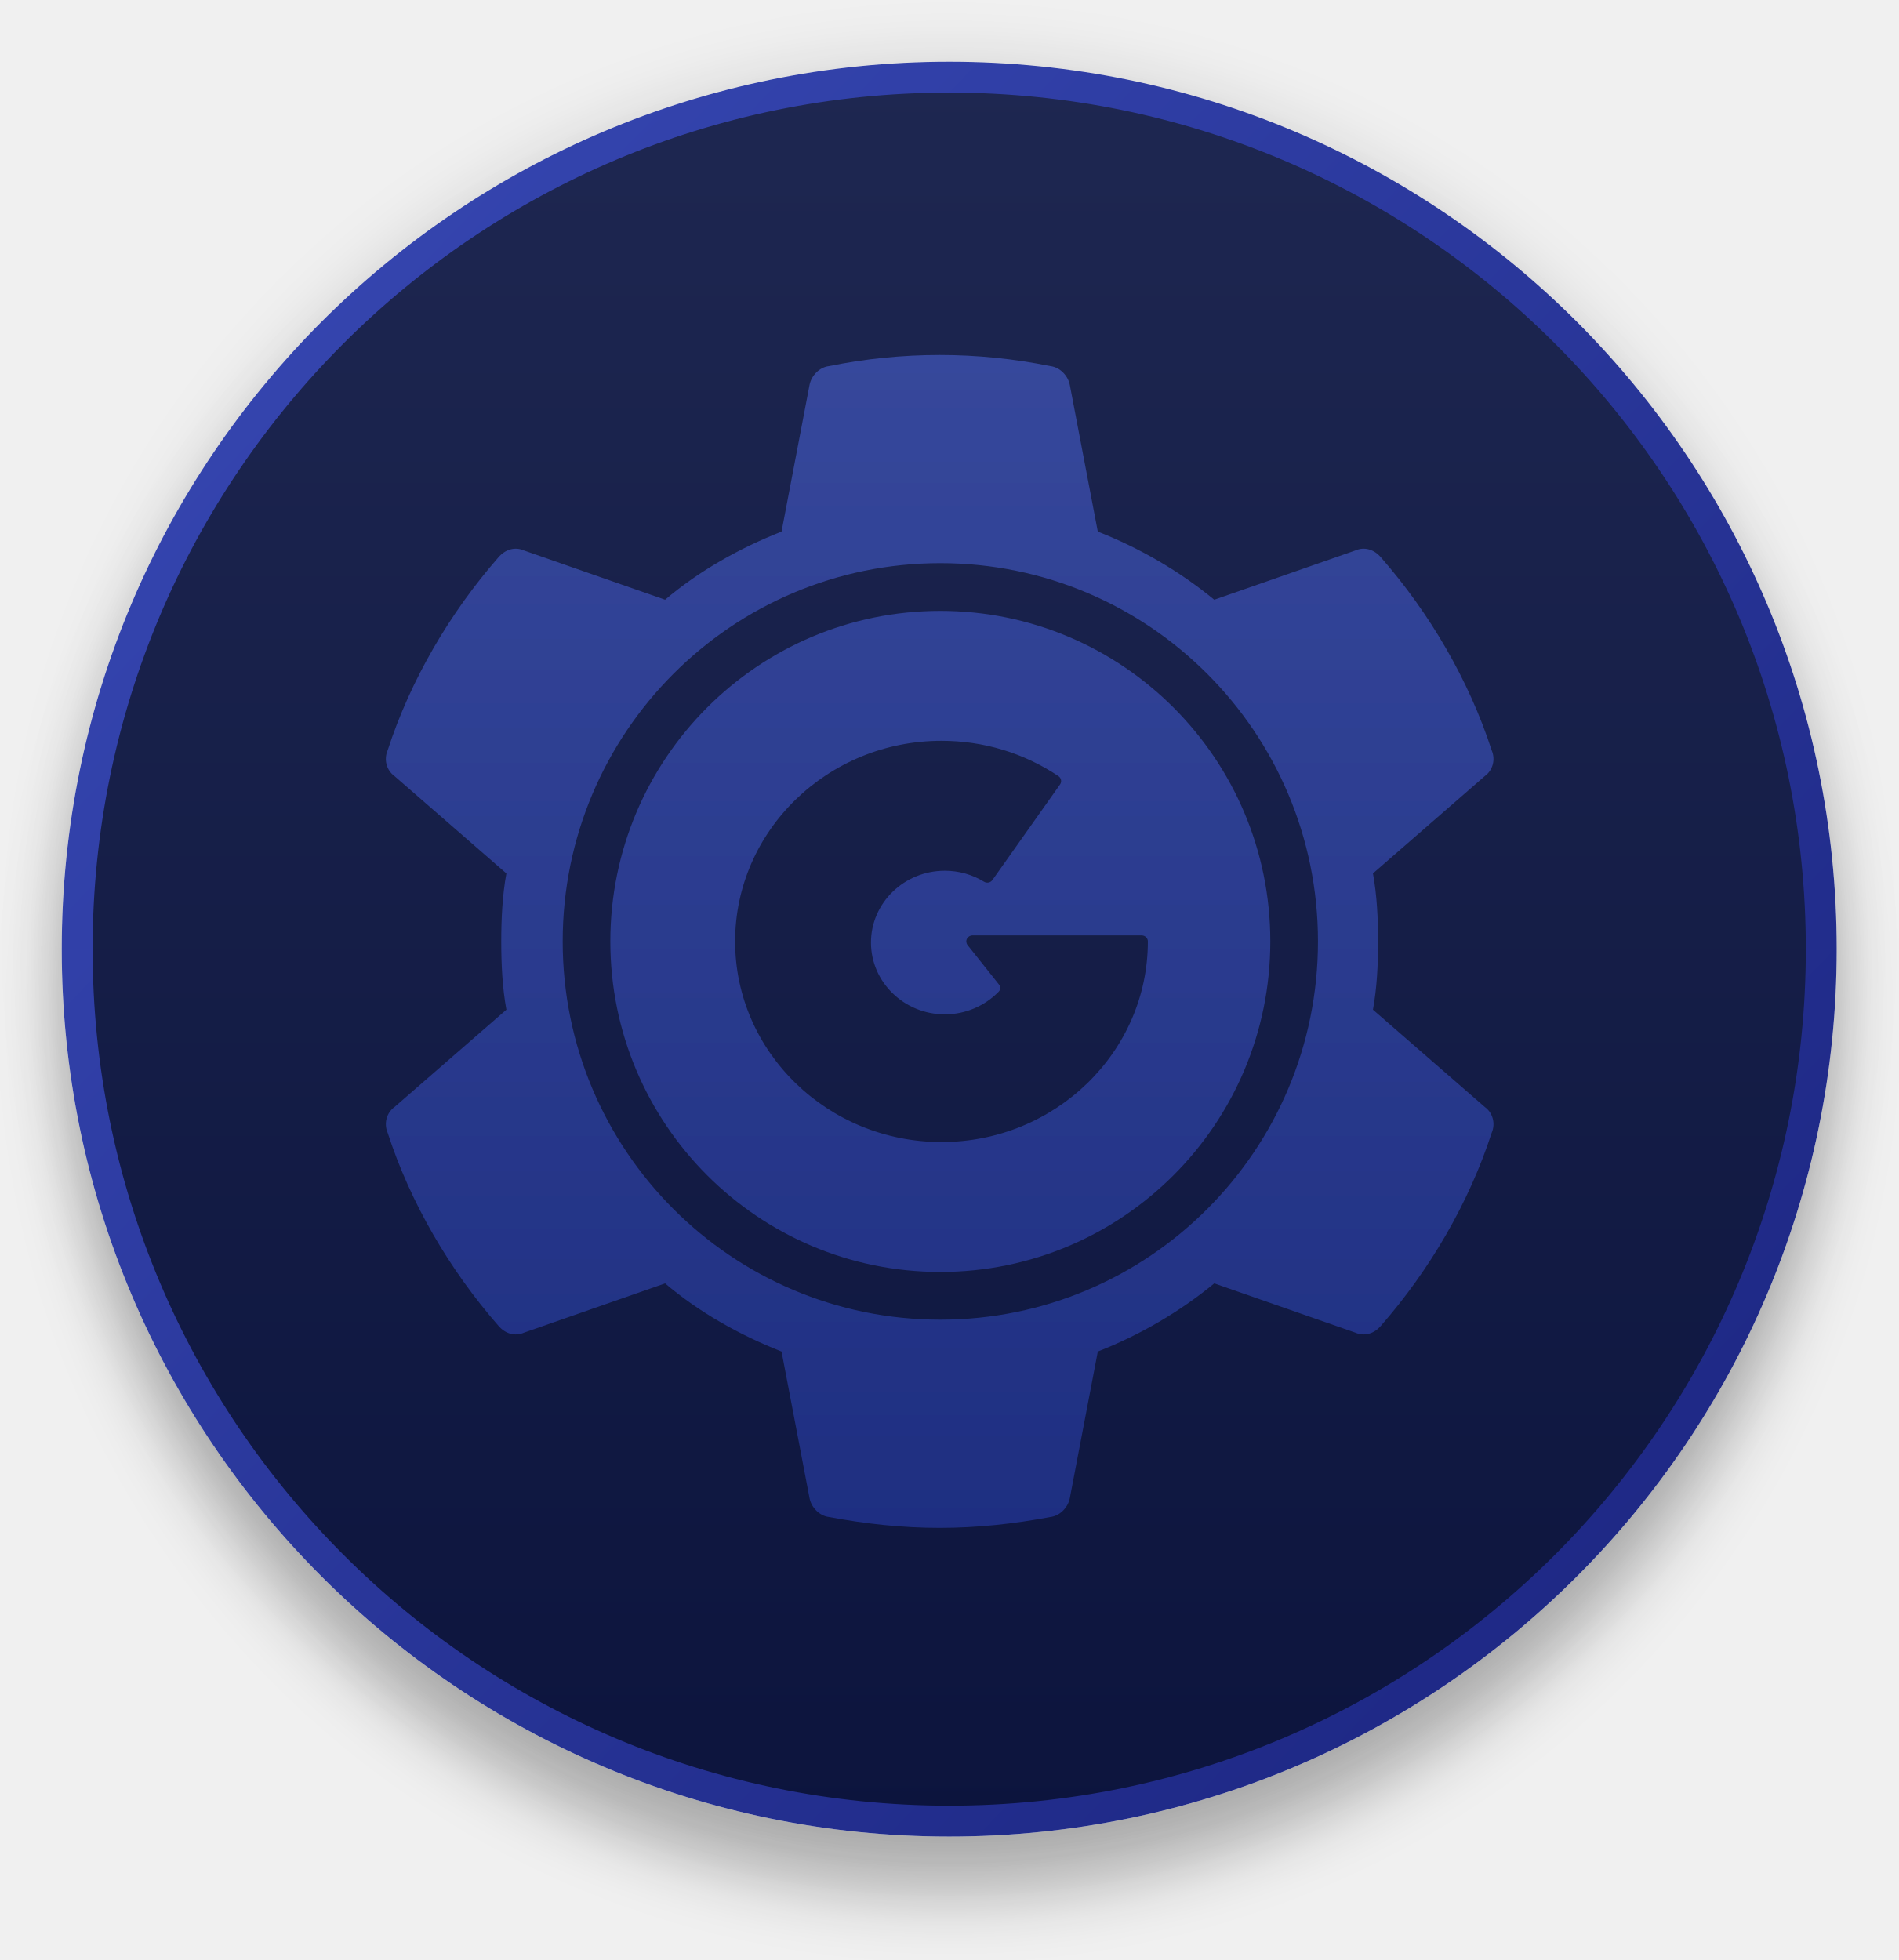
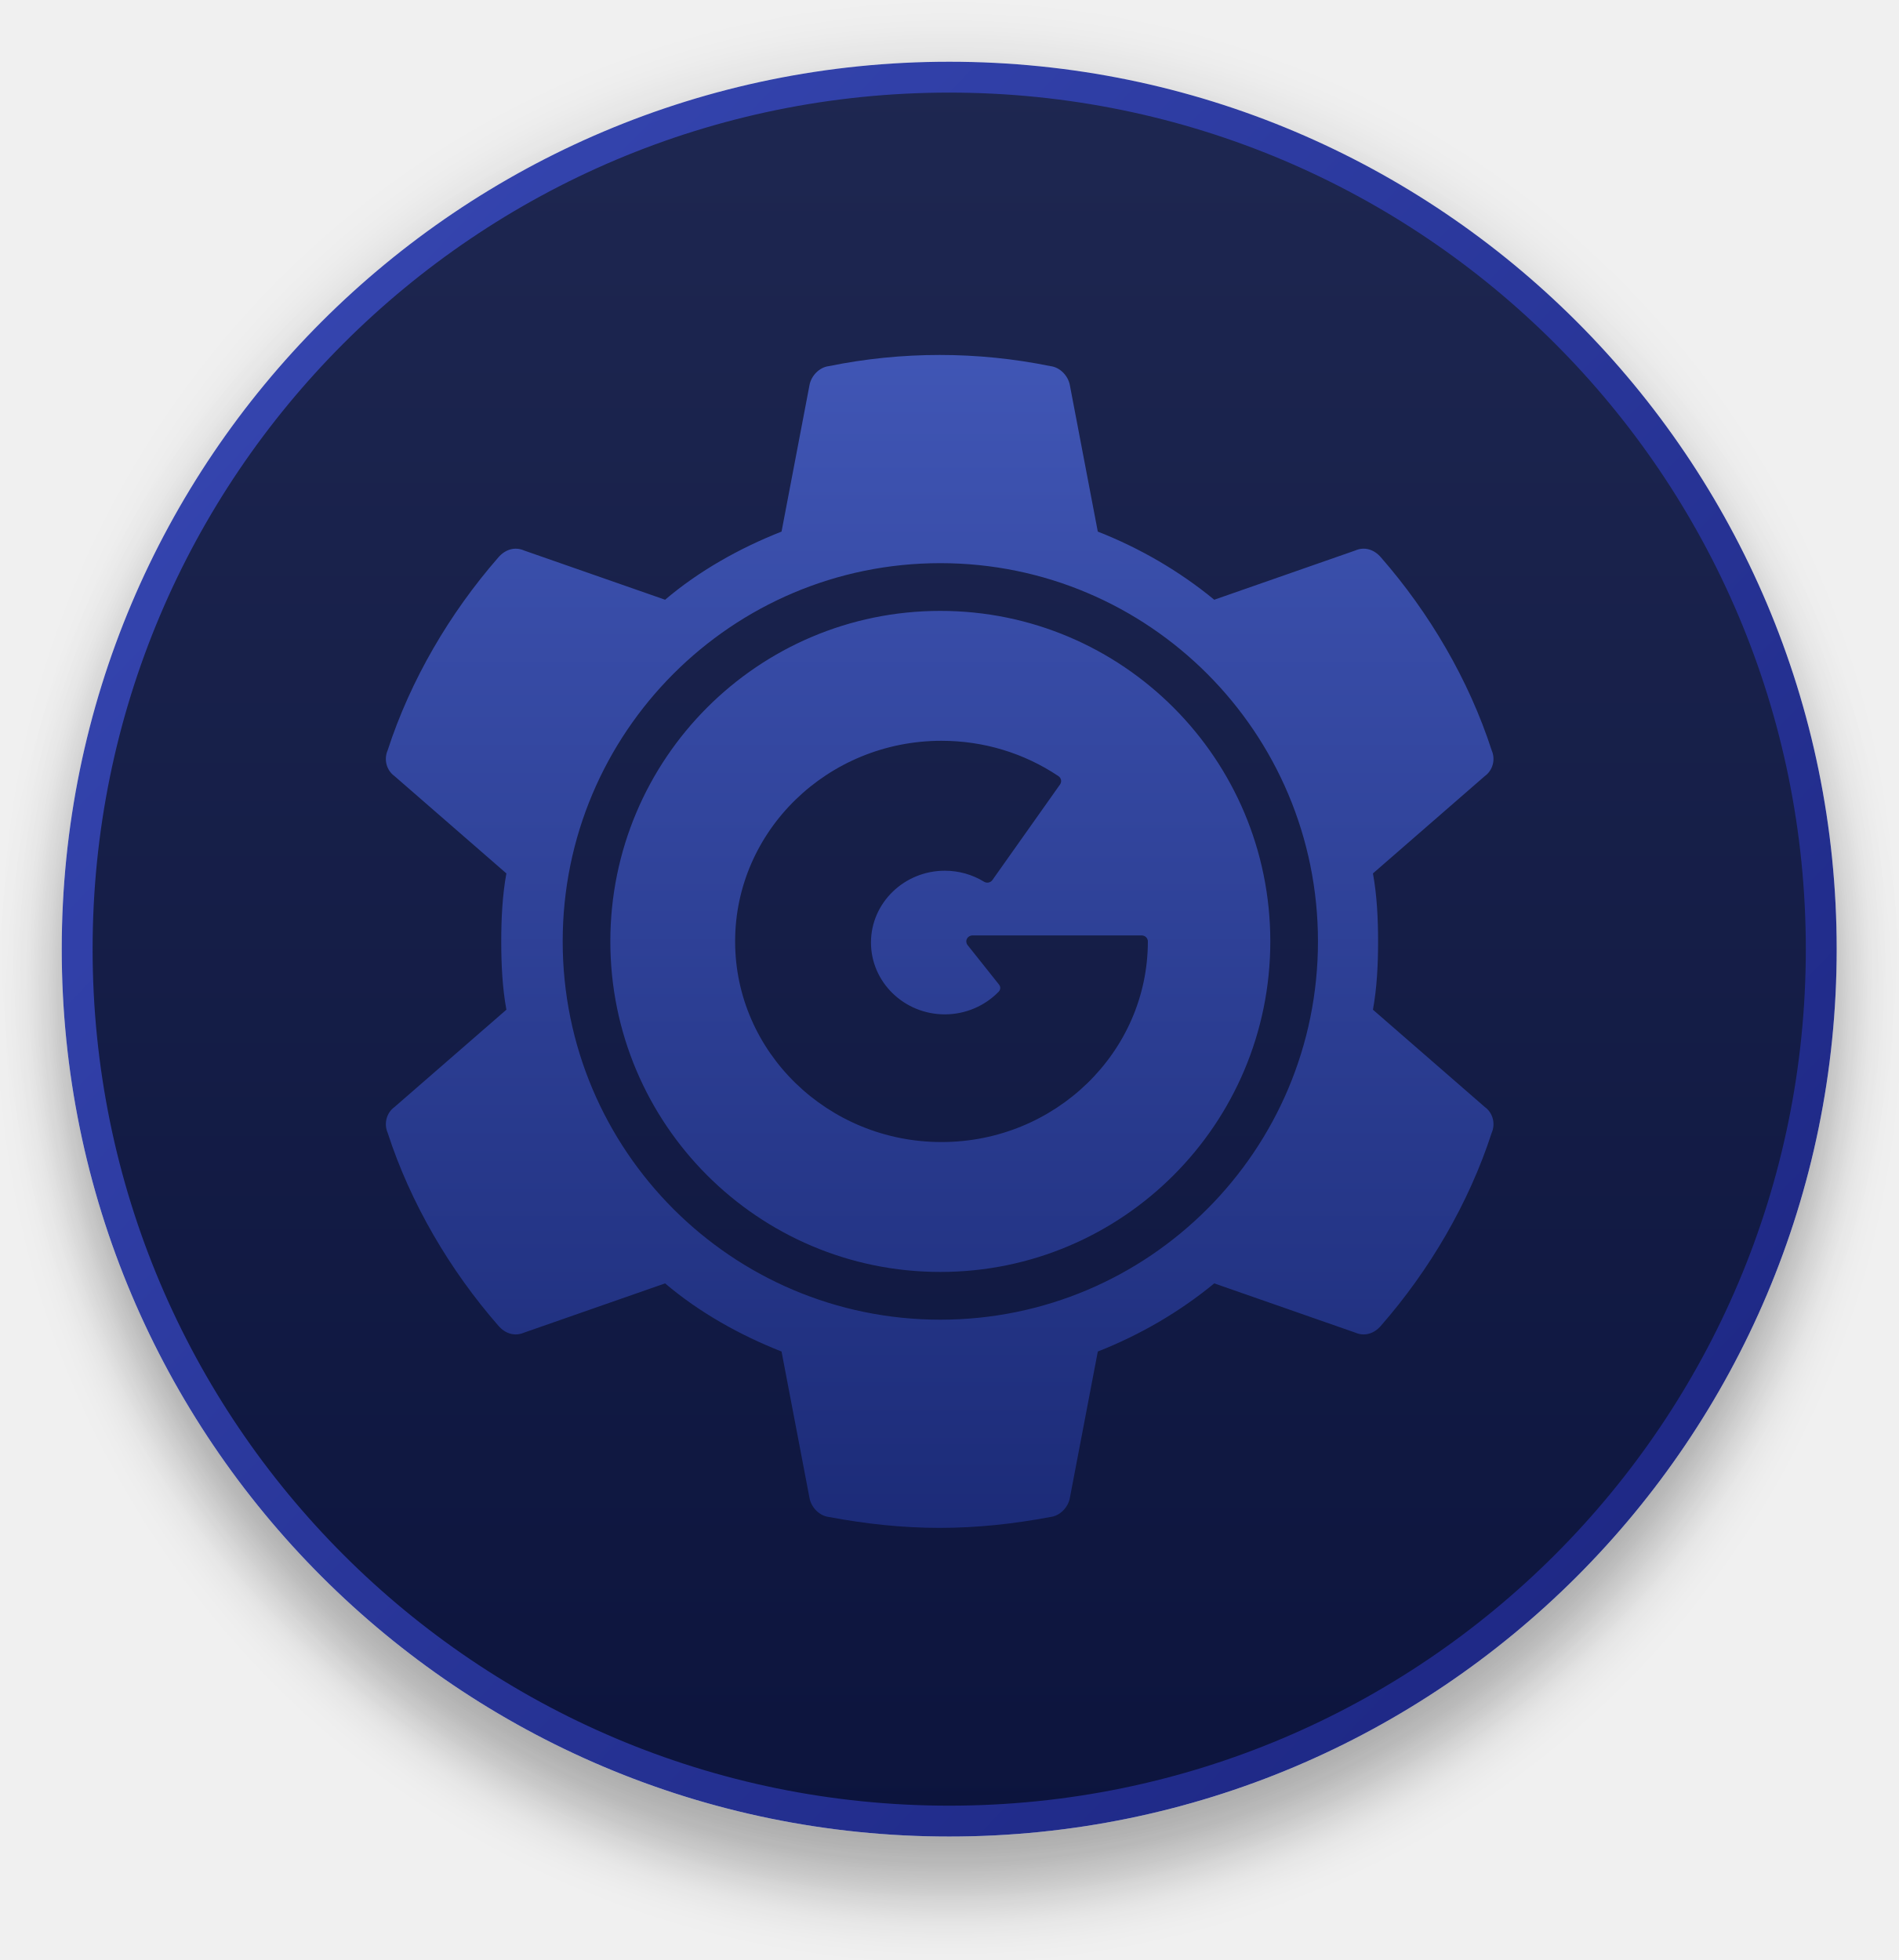
<svg xmlns="http://www.w3.org/2000/svg" xmlns:xlink="http://www.w3.org/1999/xlink" width="123px" height="127px" viewBox="0 0 123 127" version="1.1">
  <defs>
    <linearGradient x1="50%" y1="0%" x2="50%" y2="100%" id="linearGradient-1">
      <stop stop-color="#1E2751" offset="0%" />
      <stop stop-color="#0C143D" offset="100%" />
    </linearGradient>
    <linearGradient x1="0%" y1="3.35%" x2="100%" y2="100%" id="linearGradient-2">
      <stop stop-color="#3849B5" offset="0%" />
      <stop stop-color="#1A237E" offset="100%" />
    </linearGradient>
    <circle id="path-3" cx="57.5" cy="57.5" r="57.5" />
    <filter x="-7.0%" y="-7.0%" width="113.9%" height="117.4%" filterUnits="objectBoundingBox" id="filter-4">
      <feOffset dx="0" dy="4" in="SourceAlpha" result="shadowOffsetOuter1" />
      <feGaussianBlur stdDeviation="2" in="shadowOffsetOuter1" result="shadowBlurOuter1" />
      <feComposite in="shadowBlurOuter1" in2="SourceAlpha" operator="out" result="shadowBlurOuter1" />
      <feColorMatrix values="0 0 0 0 0   0 0 0 0 0   0 0 0 0 0  0 0 0 0.24 0" type="matrix" in="shadowBlurOuter1" result="shadowMatrixOuter1" />
      <feOffset dx="0" dy="0" in="SourceAlpha" result="shadowOffsetOuter2" />
      <feGaussianBlur stdDeviation="2" in="shadowOffsetOuter2" result="shadowBlurOuter2" />
      <feComposite in="shadowBlurOuter2" in2="SourceAlpha" operator="out" result="shadowBlurOuter2" />
      <feColorMatrix values="0 0 0 0 0   0 0 0 0 0   0 0 0 0 0  0 0 0 0.12 0" type="matrix" in="shadowBlurOuter2" result="shadowMatrixOuter2" />
      <feMerge>
        <feMergeNode in="shadowMatrixOuter1" />
        <feMergeNode in="shadowMatrixOuter2" />
      </feMerge>
    </filter>
+     <linearGradient x1="50%" y1="-5.971%" x2="50%" y2="105.566%" id="linearGradient-5">
+       <stop stop-color="#4258B8" offset="0%" />
+       <stop stop-color="#1A2975" offset="100%" />
+     </linearGradient>
  </defs>
-   <g id="Gravity" stroke="none" stroke-width="1" fill="none" fill-rule="evenodd">
-     <g id="Gravity---Reset-Password" transform="translate(-661, -39)">
-       <g id="gravity-medallion-" transform="translate(665, 43)">
-         <g id="Oval" fill-rule="nonzero">
+   <g id="Stickers" stroke="none" stroke-width="1" fill="none" fill-rule="evenodd">
+     <g id="Custom-Preset" transform="translate(-839, -147)" fill-rule="nonzero">
+       <g id="gravity-medallion" transform="translate(843, 151)">
+         <g id="Oval">
          <use fill="black" fill-opacity="1" filter="url(#filter-4)" xlink:href="#path-3" />
          <circle stroke="url(#linearGradient-2)" stroke-width="2" stroke-linejoin="square" fill="url(#linearGradient-1)" fill-rule="evenodd" cx="57.5" cy="57.5" r="56.5" />
        </g>
-         <g id="gravity/logo/gravity" style="mix-blend-mode: overlay;" transform="translate(21, 19)" fill="#FFFFFF">
-           <g id="Combined-Shape">
-             <path d="M71.203,48.731 L63.954,42.424 C64.213,41.014 64.287,39.493 64.287,38.009 C64.287,36.525 64.213,35.004 63.954,33.594 L71.203,27.286 C71.721,26.915 71.907,26.211 71.647,25.617 C70.167,21.054 67.616,16.713 64.471,13.115 C64.028,12.595 63.399,12.409 62.807,12.67 L53.672,15.86 C51.416,14.005 48.863,12.521 46.127,11.445 L44.315,1.948 C44.204,1.354 43.686,0.797 43.057,0.723 C38.322,-0.241 33.441,-0.241 28.707,0.723 C28.078,0.797 27.56,1.354 27.449,1.948 L25.637,11.445 C22.9,12.522 20.274,14.005 18.092,15.86 L8.956,12.67 C8.364,12.41 7.736,12.596 7.291,13.115 C4.148,16.714 1.596,21.055 0.116,25.618 C-0.143,26.212 0.042,26.916 0.56,27.287 L7.809,33.594 C7.55,35.004 7.476,36.526 7.476,38.009 C7.476,39.493 7.55,41.014 7.809,42.425 L0.56,48.731 C0.043,49.102 -0.142,49.807 0.117,50.401 C1.596,54.964 4.148,59.305 7.292,62.903 C7.736,63.423 8.365,63.608 8.957,63.348 L18.092,60.158 C20.274,62.013 22.901,63.497 25.637,64.573 L27.45,74.071 C27.56,74.664 28.078,75.221 28.707,75.295 C31.074,75.74 33.441,76 35.882,76 C38.323,76 40.691,75.741 43.057,75.295 C43.687,75.221 44.204,74.664 44.315,74.071 L46.128,64.573 C48.864,63.497 51.416,62.013 53.673,60.158 L62.808,63.348 C63.401,63.608 64.029,63.423 64.472,62.903 C67.617,59.305 70.168,54.964 71.648,50.401 C71.907,49.807 71.721,49.102 71.203,48.731 L71.203,48.731 L71.203,48.731 L71.203,48.731 Z M35.924,62.51 C22.411,62.51 11.457,51.536 11.457,38 C11.457,24.464 22.411,13.49 35.924,13.49 C49.437,13.49 60.392,24.464 60.392,38 C60.392,51.536 49.437,62.51 35.924,62.51 Z M48.971,37.612 C49.192,37.612 49.371,37.785 49.371,38 C49.371,45.168 43.373,51 36.001,51 C28.627,51 22.629,45.168 22.629,38 C22.629,30.832 28.627,25 36.001,25 C38.722,25 41.343,25.792 43.578,27.29 C43.76,27.412 43.806,27.654 43.681,27.83 L39.299,34.023 C39.178,34.195 38.939,34.243 38.757,34.132 C37.995,33.665 37.117,33.419 36.218,33.419 C33.579,33.419 31.431,35.507 31.431,38.073 C31.431,40.64 33.578,42.727 36.218,42.727 C37.537,42.727 38.796,42.19 39.695,41.268 C39.699,41.264 39.703,41.26 39.707,41.256 C39.71,41.253 39.714,41.25 39.717,41.246 L39.716,41.245 C39.772,41.184 39.807,41.104 39.807,41.015 C39.807,40.927 39.772,40.847 39.716,40.785 L39.717,40.784 L37.691,38.238 C37.598,38.121 37.581,37.962 37.648,37.829 C37.716,37.696 37.855,37.612 38.007,37.612 L48.971,37.612 Z M35.924,59.417 C47.732,59.417 57.304,49.829 57.304,38 C57.304,26.171 47.732,16.583 35.924,16.583 C24.116,16.583 14.544,26.171 14.544,38 C14.544,49.829 24.116,59.417 35.924,59.417 Z" fill-rule="nonzero" />
-           </g>
-         </g>
+         <path d="M92.203,67.731 L84.954,61.424 C85.213,60.014 85.287,58.493 85.287,57.009 C85.287,55.525 85.213,54.004 84.954,52.594 L92.203,46.286 C92.721,45.915 92.907,45.211 92.647,44.617 C91.167,40.054 88.616,35.713 85.471,32.115 C85.028,31.595 84.399,31.409 83.807,31.67 L74.672,34.86 C72.416,33.005 69.863,31.521 67.127,30.445 L65.315,20.948 C65.204,20.354 64.686,19.797 64.057,19.723 C59.322,18.759 54.441,18.759 49.707,19.723 C49.078,19.797 48.56,20.354 48.449,20.948 L46.637,30.445 C43.9,31.522 41.274,33.005 39.092,34.86 L29.956,31.67 C29.364,31.41 28.736,31.596 28.291,32.115 C25.148,35.714 22.596,40.055 21.116,44.618 C20.857,45.212 21.042,45.916 21.56,46.287 L28.809,52.594 C28.55,54.004 28.476,55.526 28.476,57.009 C28.476,58.493 28.55,60.014 28.809,61.425 L21.56,67.731 C21.043,68.102 20.858,68.807 21.117,69.401 C22.596,73.964 25.148,78.305 28.292,81.903 C28.736,82.423 29.365,82.608 29.957,82.348 L39.092,79.158 C41.274,81.013 43.901,82.497 46.637,83.573 L48.45,93.071 C48.56,93.664 49.078,94.221 49.707,94.295 C52.074,94.74 54.441,95 56.882,95 C59.323,95 61.691,94.741 64.057,94.295 C64.687,94.221 65.204,93.664 65.315,93.071 L67.128,83.573 C69.864,82.497 72.416,81.013 74.673,79.158 L83.808,82.348 C84.401,82.608 85.029,82.423 85.472,81.903 C88.617,78.305 91.168,73.964 92.648,69.401 C92.907,68.807 92.721,68.102 92.203,67.731 L92.203,67.731 L92.203,67.731 L92.203,67.731 Z M56.924,81.51 C43.411,81.51 32.457,70.536 32.457,57 C32.457,43.464 43.411,32.49 56.924,32.49 C70.437,32.49 81.392,43.464 81.392,57 C81.392,70.536 70.437,81.51 56.924,81.51 Z M69.971,56.612 C70.192,56.612 70.371,56.785 70.371,57 C70.371,64.168 64.373,70 57.001,70 C49.627,70 43.629,64.168 43.629,57 C43.629,49.832 49.627,44 57.001,44 C59.722,44 62.343,44.792 64.578,46.29 C64.76,46.412 64.806,46.654 64.681,46.83 L60.299,53.023 C60.178,53.195 59.939,53.243 59.757,53.132 C58.995,52.665 58.117,52.419 57.218,52.419 C54.579,52.419 52.431,54.507 52.431,57.073 C52.431,59.64 54.578,61.727 57.218,61.727 C58.537,61.727 59.796,61.19 60.695,60.268 C60.699,60.264 60.703,60.26 60.707,60.256 C60.71,60.253 60.714,60.25 60.717,60.246 L60.716,60.245 C60.772,60.184 60.807,60.104 60.807,60.015 C60.807,59.927 60.772,59.847 60.716,59.785 L60.717,59.784 L58.691,57.238 C58.598,57.121 58.581,56.962 58.648,56.829 C58.716,56.696 58.855,56.612 59.007,56.612 L69.971,56.612 Z M56.924,78.417 C68.732,78.417 78.304,68.829 78.304,57 C78.304,45.171 68.732,35.583 56.924,35.583 C45.116,35.583 35.544,45.171 35.544,57 C35.544,68.829 45.116,78.417 56.924,78.417 Z" id="Combined-Shape" fill="url(#linearGradient-5)" />
      </g>
    </g>
  </g>
</svg>
